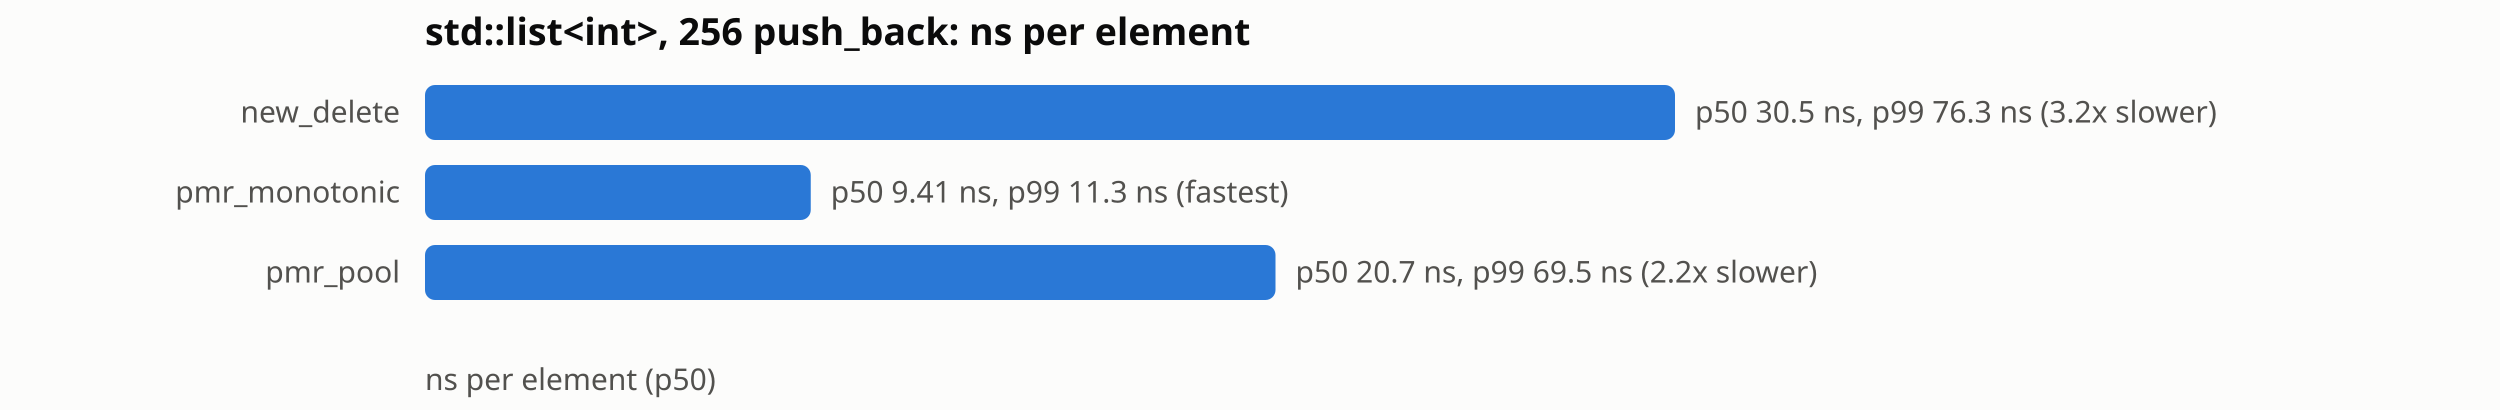
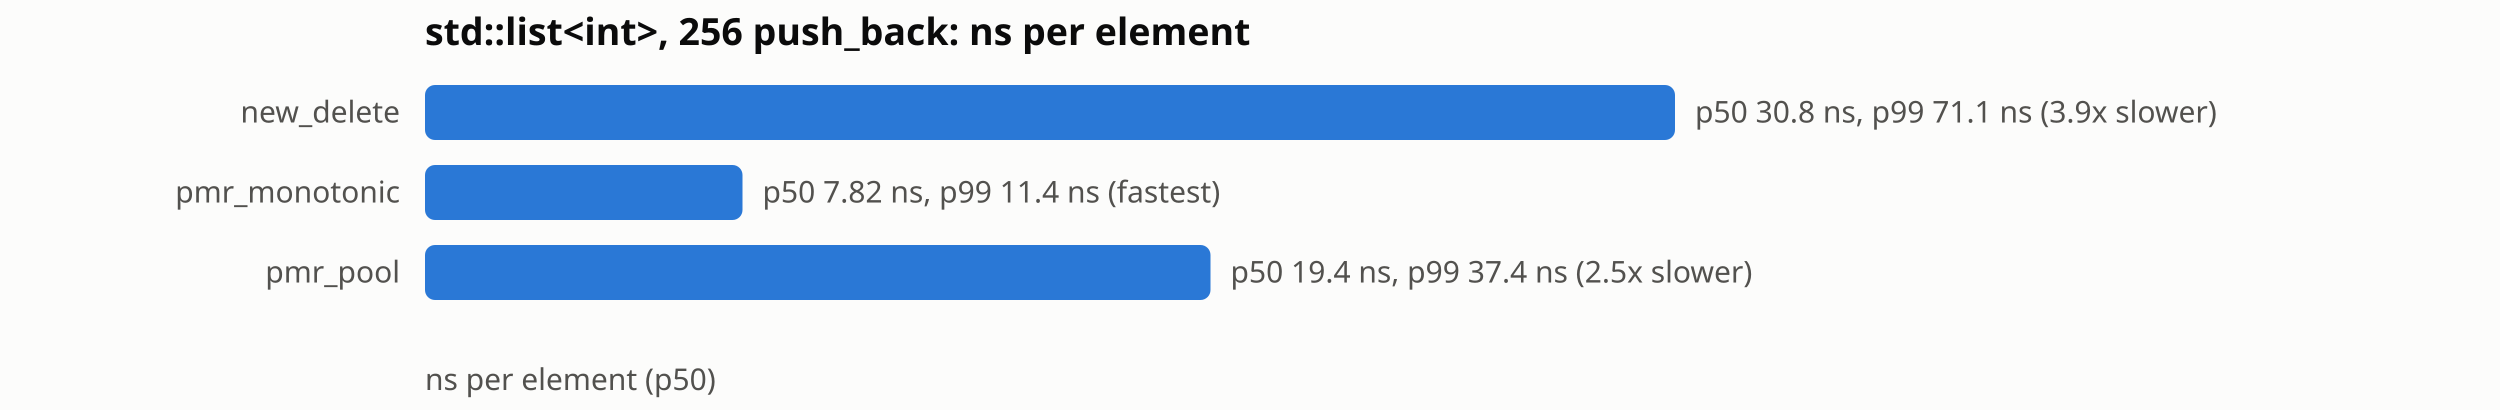
<svg xmlns="http://www.w3.org/2000/svg" viewBox="0 0 1000 164" role="img" aria-label="std::list&lt;int&gt;, 256 push_back: ns per element">
  <style>
  .bg{fill:#fcfcfb} .ax{fill:#52514e;font:12px system-ui,sans-serif} .title{fill:#0b0b0b;font:600 15px system-ui,sans-serif}
  .grid{stroke:#e4e3df} .zone-a{fill:#f3f2ef} .zone-b{fill:#fcfcfb} .marker{stroke:#8a8984}
  .zlabel{fill:#8a8984;font:600 12px system-ui,sans-serif} .hit{fill:transparent}
  .s1{stroke:#2a78d6} .s2{stroke:#eb6834} .s3{stroke:#1baf7a} .s4{stroke:#6250d6} .s5{stroke:#e87ba4}
  .f1{fill:#2a78d6} .f2{fill:#eb6834} .f3{fill:#1baf7a} .f4{fill:#6250d6} .f5{fill:#e87ba4}
</style>
  <rect class="bg" width="1000" height="164" />
  <text class="title" x="170" y="18">std::list&lt;int&gt;, 256 push_back: ns per element</text>
  <g transform="translate(0,24)">
    <text class="ax" x="160" y="25.0" text-anchor="end">new_delete</text>
    <rect class="f1" x="170" y="10" width="500.0" height="22" rx="4" />
-     <text class="ax" x="678.0" y="25.0">p50 30.5 ns, p99 76.3 ns  (3.2x slower)</text>
+     <text class="ax" x="678.0" y="25.0">p50 30.8 ns, p99 71.1 ns  (3.9x slower)</text>
    <text class="ax" x="160" y="57.0" text-anchor="end">pmr_monotonic</text>
-     <rect class="f1" x="170" y="42" width="154.3" height="22" rx="4" />
-     <text class="ax" x="332.3" y="57.0">p50 9.41 ns, p99 11.3 ns  (fastest)</text>
+     <rect class="f1" x="170" y="42" width="127.0" height="22" rx="4" />
+     <text class="ax" x="305.0" y="57.0">p50 7.82 ns, p99 11.4 ns  (fastest)</text>
    <text class="ax" x="160" y="89.0" text-anchor="end">pmr_pool</text>
-     <rect class="f1" x="170" y="74" width="340.2" height="22" rx="4" />
-     <text class="ax" x="518.2" y="89.0">p50 20.7 ns, p99 69.5 ns  (2.2x slower)</text>
+     <rect class="f1" x="170" y="74" width="314.2" height="22" rx="4" />
+     <text class="ax" x="492.2" y="89.0">p50 19.4 ns, p99 37.4 ns  (2.5x slower)</text>
    <text class="ax" x="170" y="132">ns per element (p50)</text>
  </g>
</svg>
